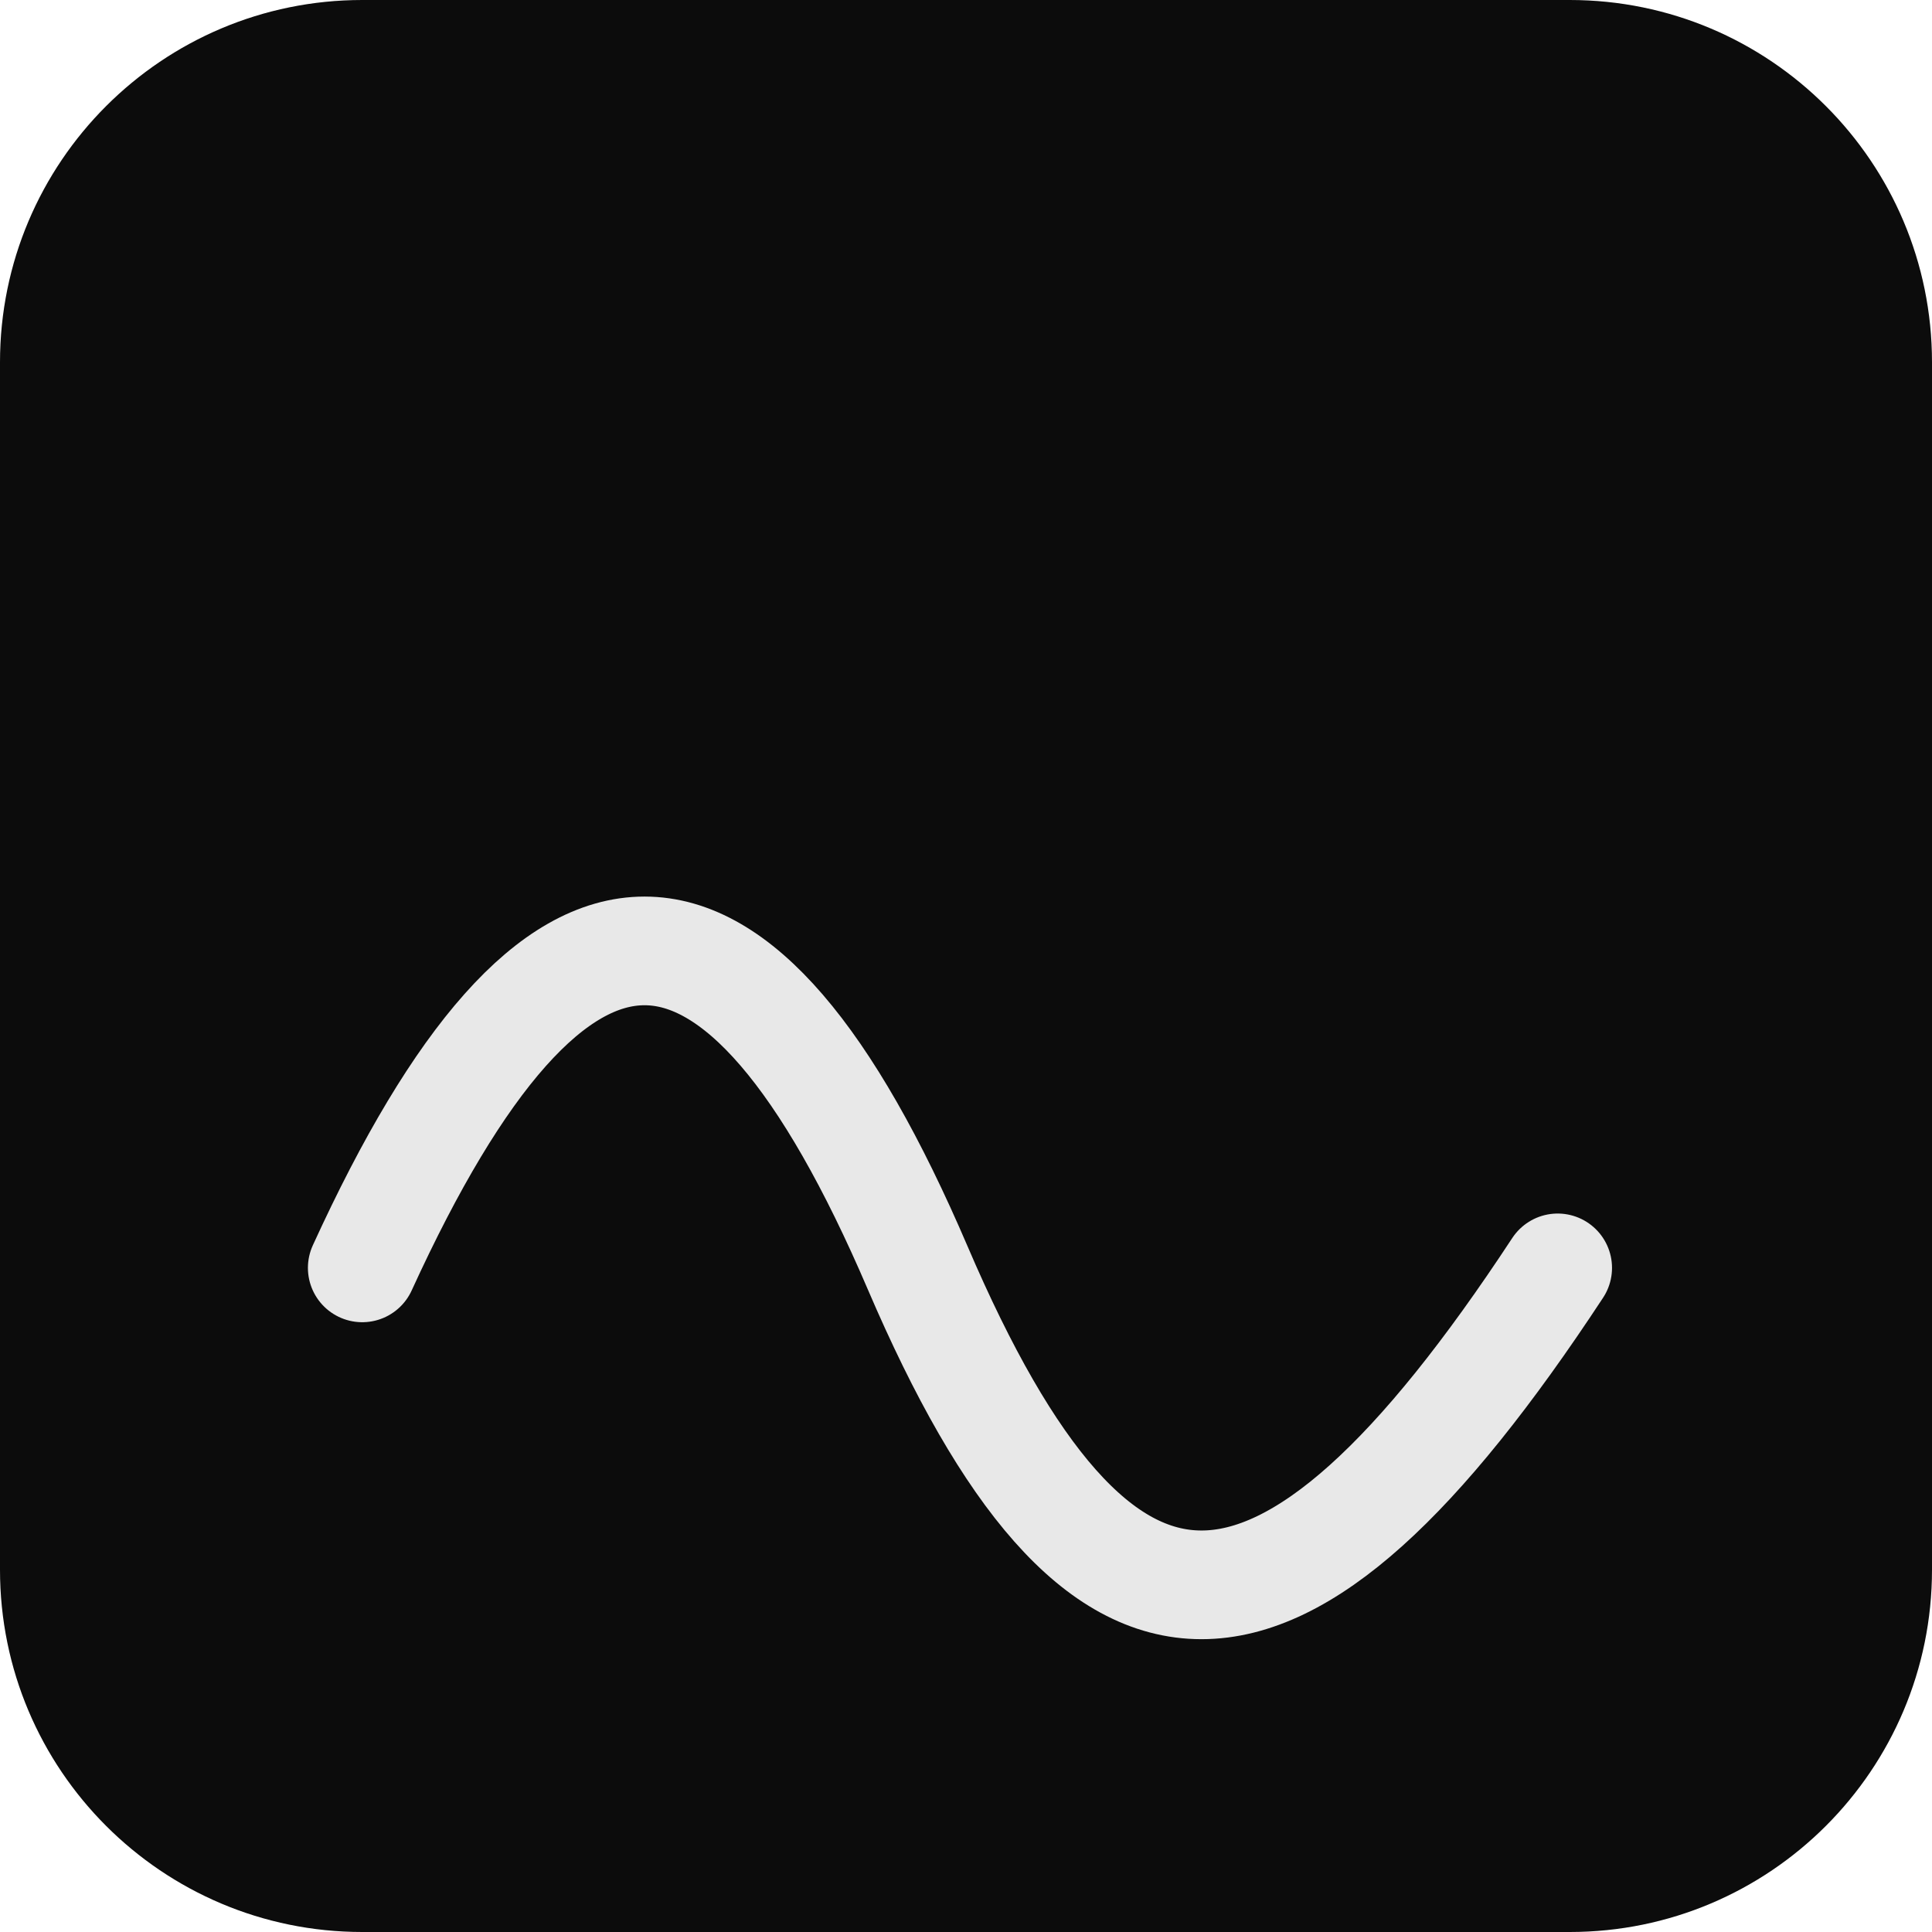
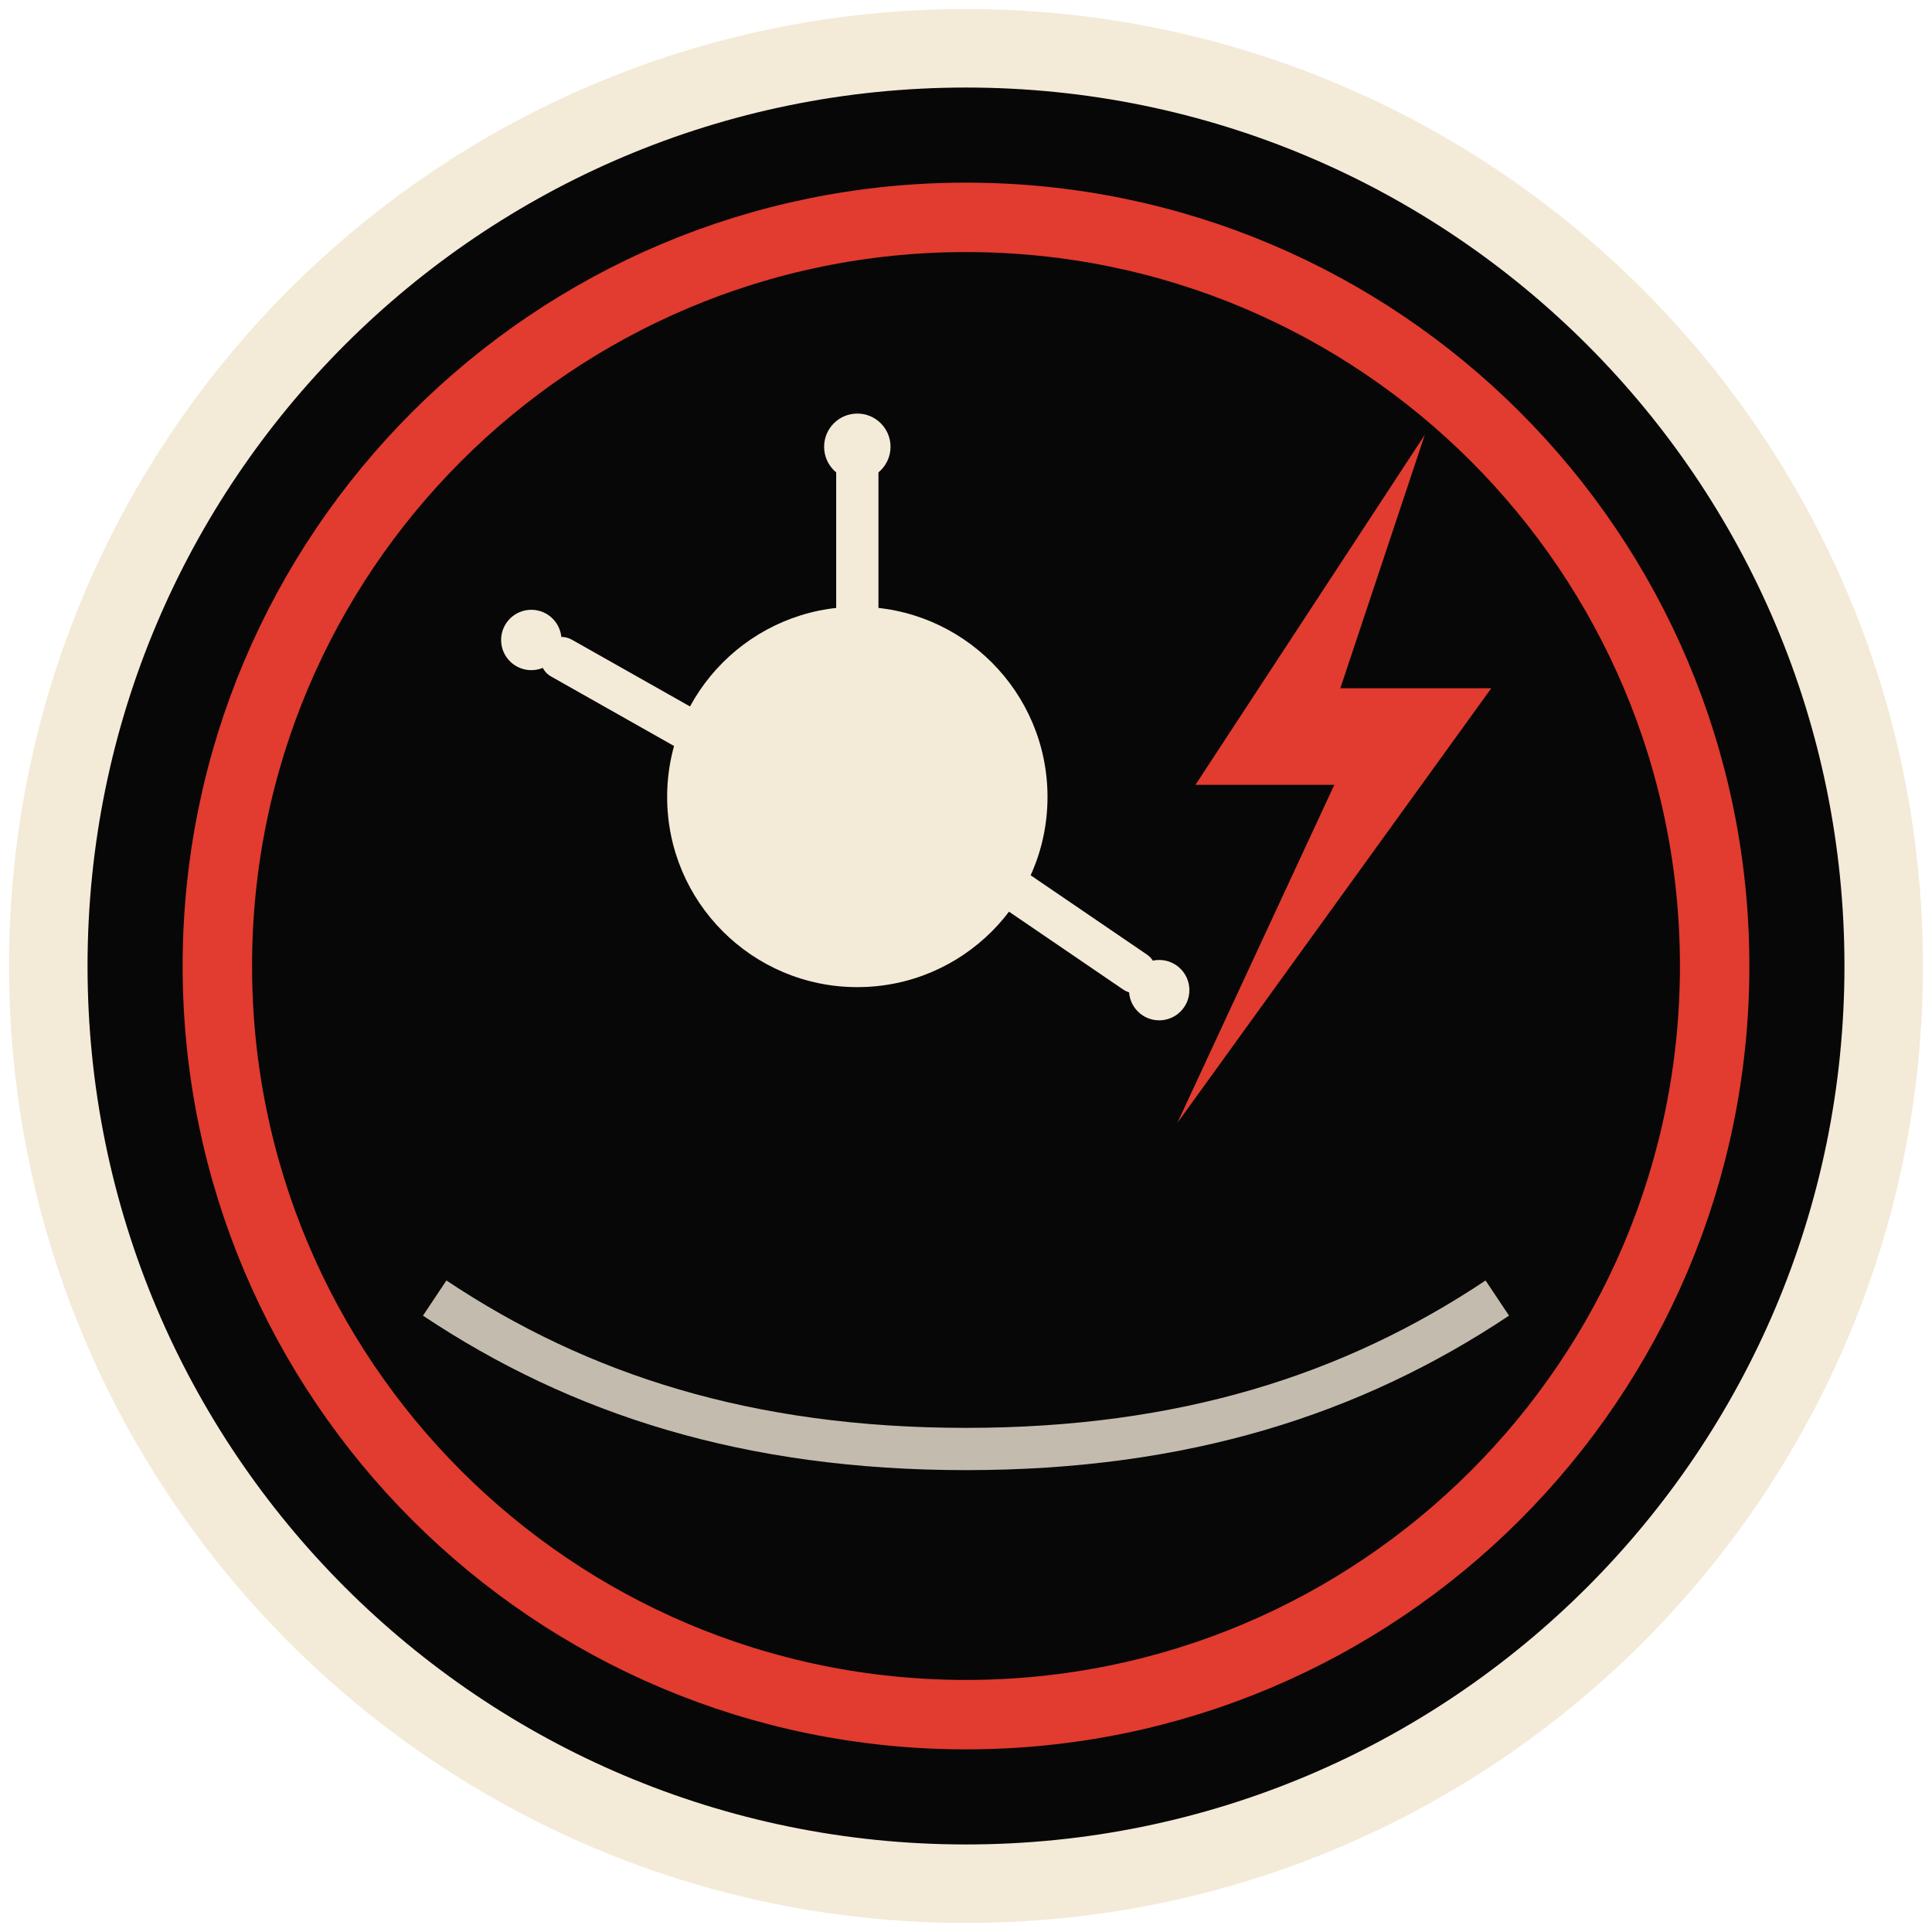
<svg xmlns="http://www.w3.org/2000/svg" viewBox="0 0 32 32">
-   <rect width="32" height="32" rx="6" fill="#0c0c0c" />
-   <path d="M6 21c3.2-7 6.2-7 9.2 0s6 7 10.6 0" fill="none" stroke="#e8e8e8" stroke-width="1.8" stroke-linecap="round" />
+   <circle cx="16" cy="16" r="15.2" fill="#070707" stroke="#f3ead8" stroke-width="1.3" />
+   <circle cx="16" cy="16" r="12.4" fill="none" stroke="#e23b2f" stroke-width="1.15" />
+   <path d="M7.2 21.5c2.4 1.6 5.2 2.5 8.8 2.5s6.4-.9 8.8-2.5" fill="none" stroke="#f3ead8" stroke-width="0.7" opacity="0.8" />
+   <circle cx="14.2" cy="13.2" r="3.15" fill="#f3ead8" />
+   <path d="M14.2 10.1v-2.6M11.6 12.2l-2.3-1.3M16.6 14.6l2.2 1.5" fill="none" stroke="#f3ead8" stroke-width="0.7" stroke-linecap="round" />
+   <circle cx="14.2" cy="7.4" r="0.55" fill="#f3ead8" />
+   <circle cx="8.8" cy="10.6" r="0.5" fill="#f3ead8" />
+   <circle cx="19.2" cy="16.4" r="0.5" fill="#f3ead8" />
+   <path d="M23.6 7.2 19.8 13h2.3l-2.6 5.6 5.2-7.2h-2.5z" fill="#e23b2f" />
</svg>
